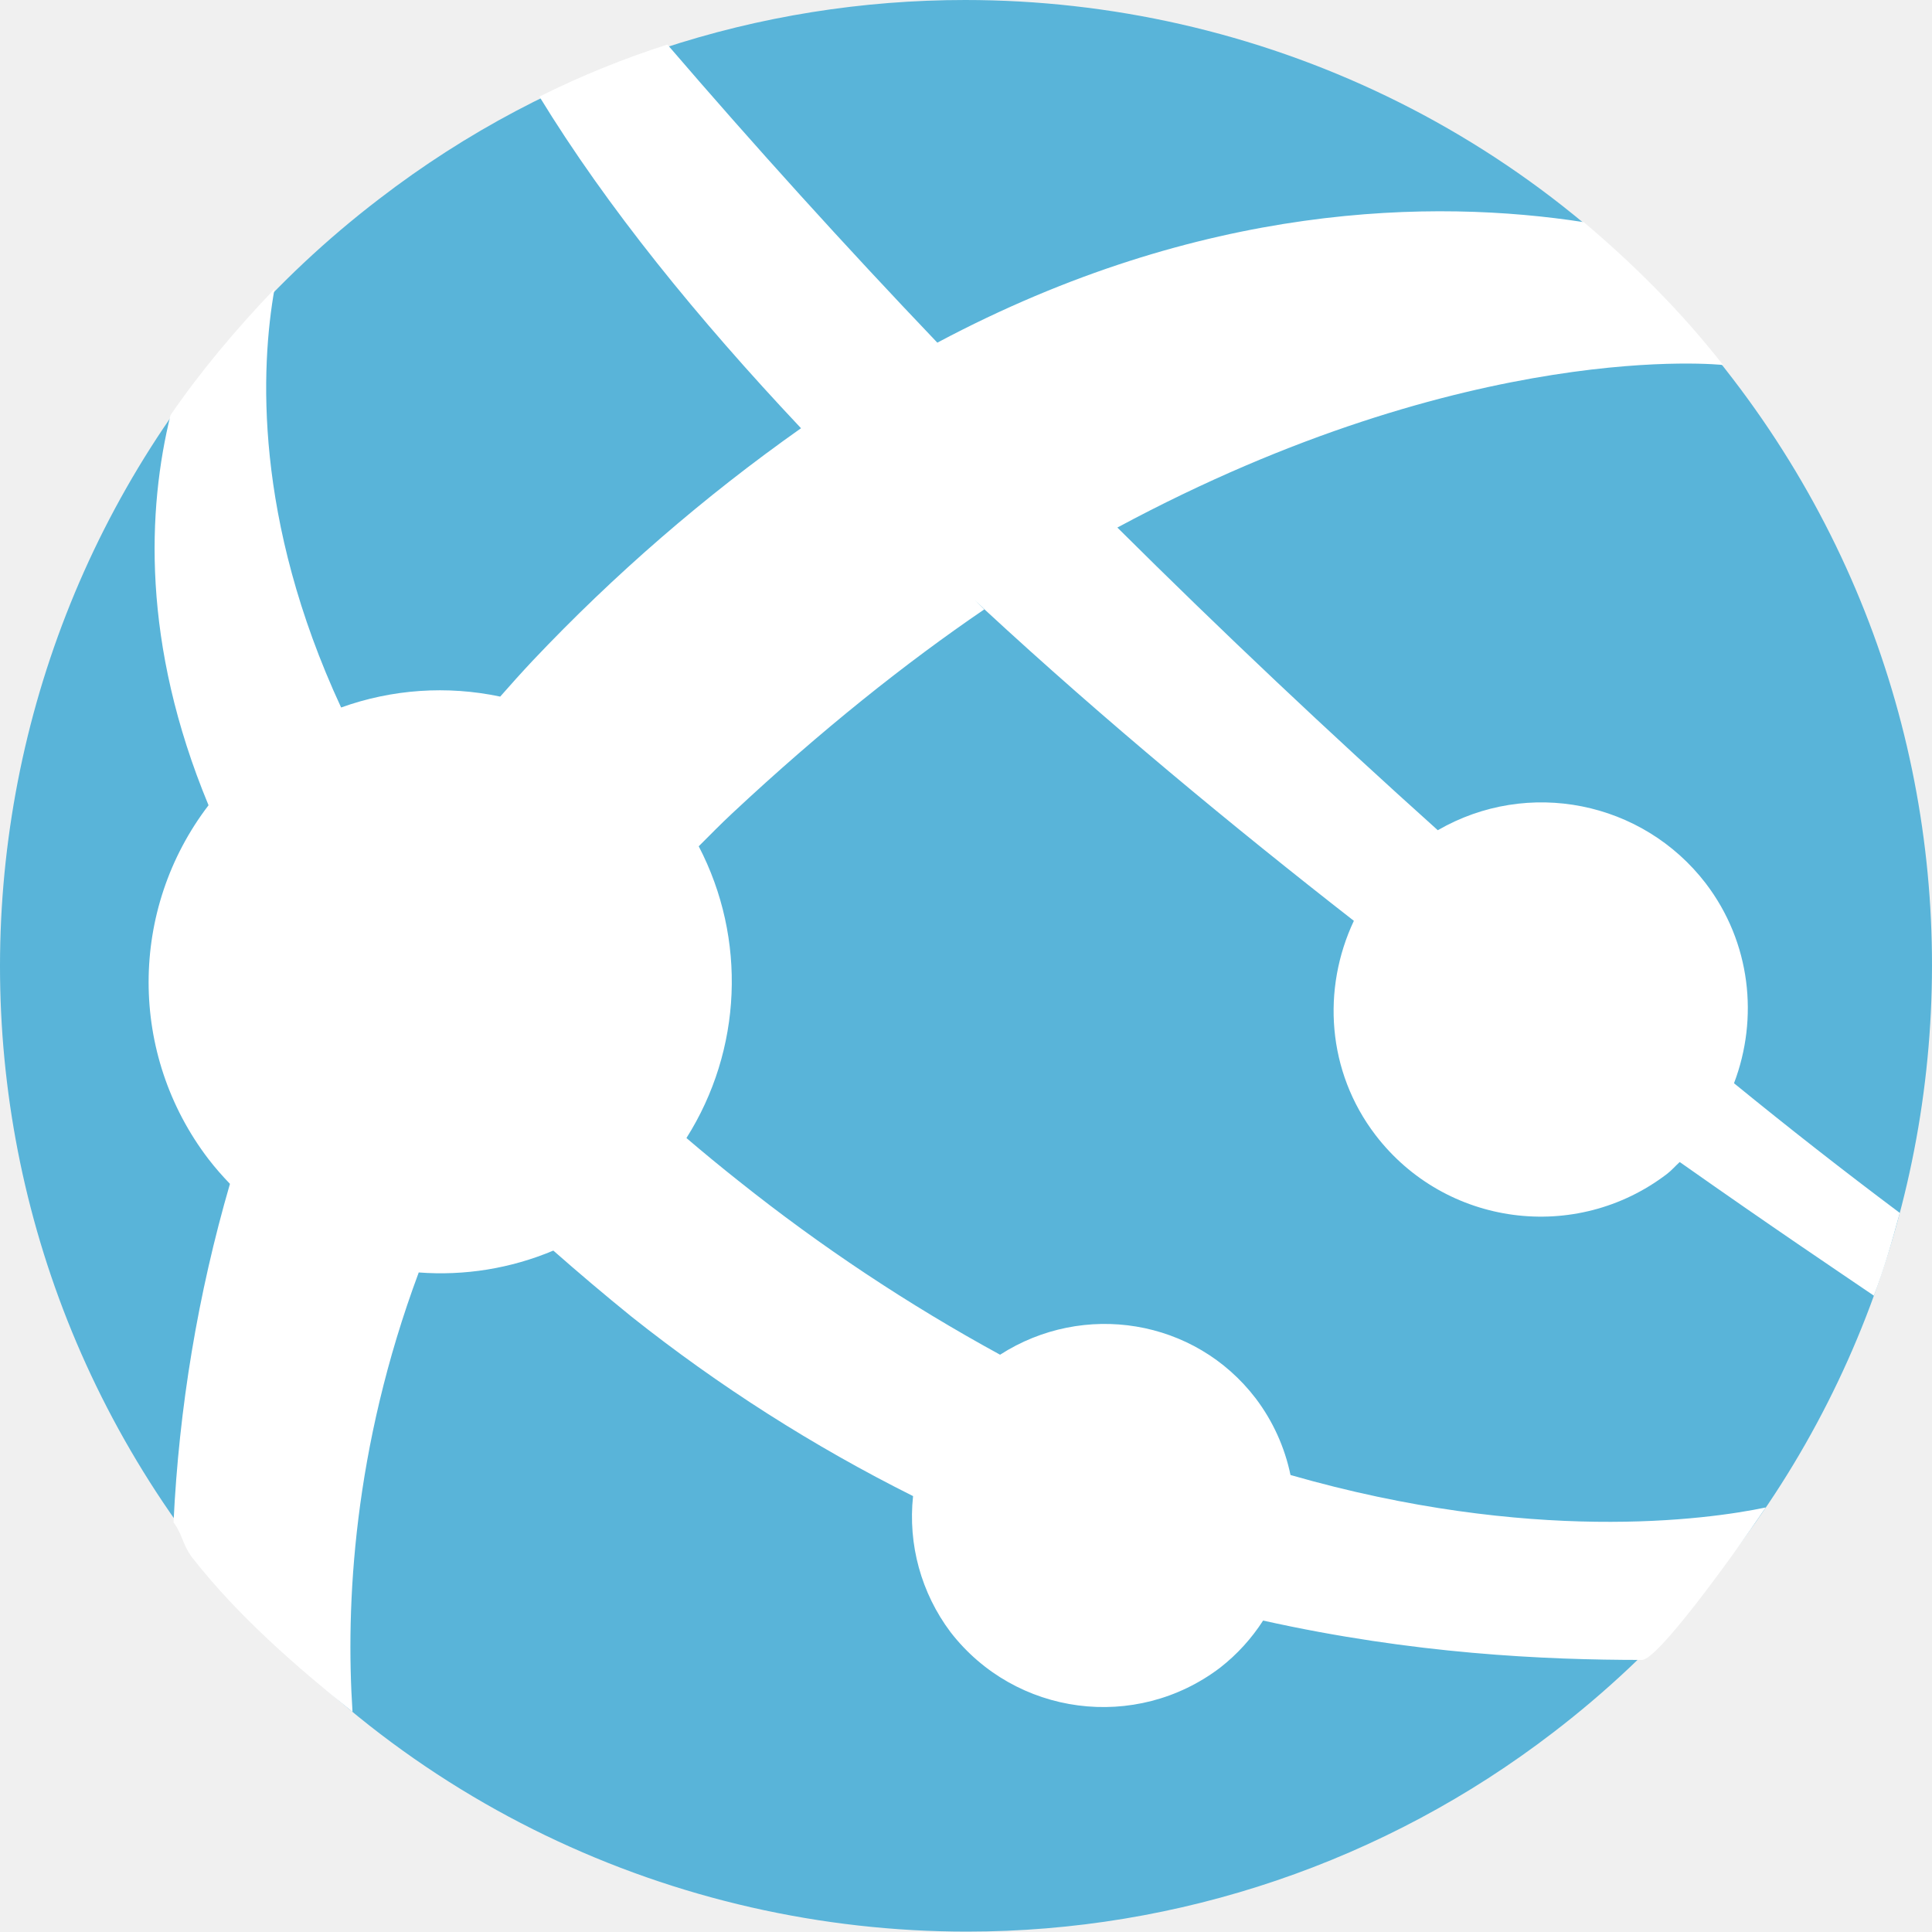
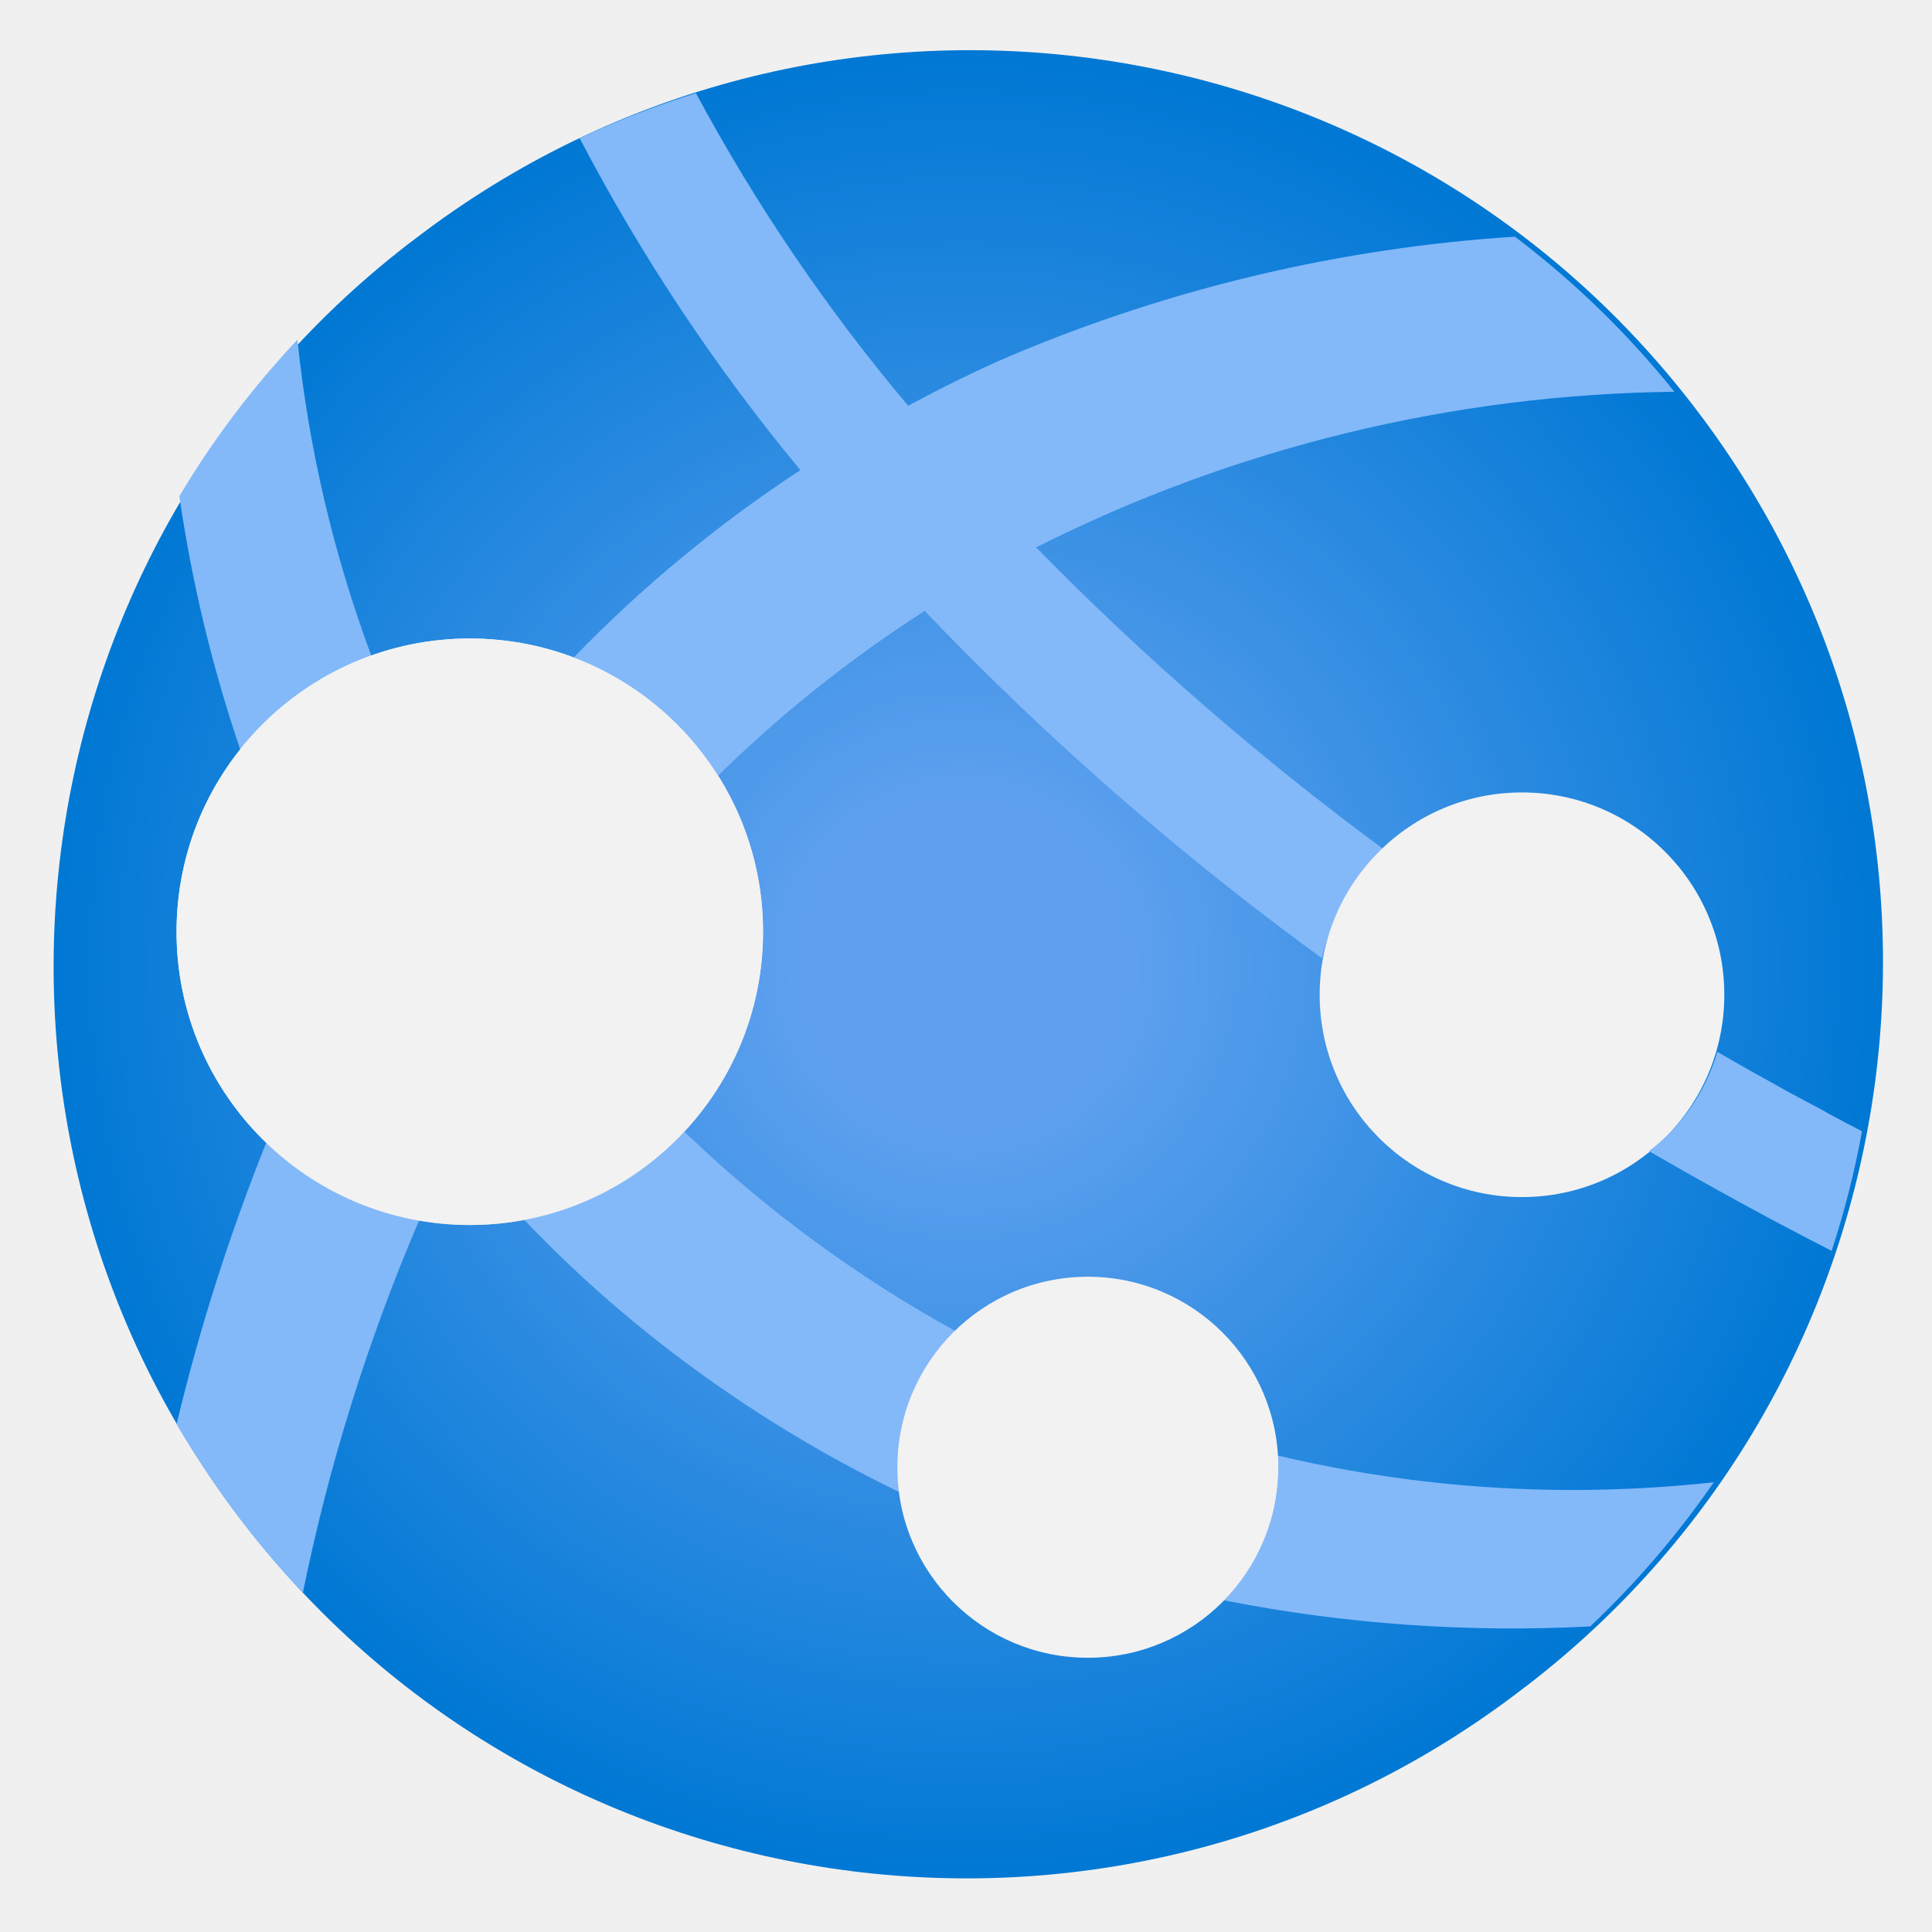
- <svg viewBox="0 0 50 50" class="" role="presentation" focusable="false" id="FxSymbol0-020">
+ <svg viewBox="0 0 18 18" data-islogo="true" class="" role="presentation" focusable="false" id="FxSymbol0-024" data-type="72">
  <g>
-     <path d="M40.193 44.839a24.898 24.898 0 0 1-15.167 5.151c-7.52 0-14.956-3.376-19.87-9.803C-3.24 29.225-1.168 13.548 9.814 5.148 14.343 1.663 19.686 0 24.979 0c7.52 0 14.958 3.376 19.87 9.809 8.398 10.959 6.305 26.639-4.656 35.03" class="msportalfx-svg-c15" fill="#59b4d9" />
-     <path d="M35.6 29.378a5.385 5.385 0 0 0 7.541 1.004c.123-.094.218-.208.33-.309 2.409 1.697 4.082 2.817 5.025 3.459.279-.723.472-1.417.67-2.142a130.857 130.857 0 0 1-4.29-3.356c.639-1.68.437-3.64-.73-5.171a5.36 5.36 0 0 0-6.936-1.377 224.317 224.317 0 0 1-8.293-7.833c9.165-4.929 15.676-4.207 15.676-4.207-1.087-1.386-2.305-2.6-3.606-3.697-3.865-.597-9.869-.53-16.729 3.119l-.002-.003h-.001a200.322 200.322 0 0 1-6.983-7.712A23.264 23.264 0 0 0 13.96 2.5c1.749 2.862 4.102 5.749 6.754 8.565l.017.017a46.293 46.293 0 0 0-6.944 6.015c-.29.309-.569.62-.842.931a7.546 7.546 0 0 0-4.117.282C6.564 13.425 6.746 9.501 7.104 7.478c-.983 1.03-1.901 2.113-2.692 3.267-.591 2.415-.759 5.898.985 10.095a7.538 7.538 0 0 0-.005 9.153c.176.229.364.442.559.645a37.87 37.87 0 0 0-1.46 8.761c.237.322.237.582.472.896 1.199 1.538 2.705 2.834 4.16 4.008-.18-2.75.014-6.806 1.714-11.372a7.507 7.507 0 0 0 3.483-.566c.64.563 1.31 1.132 2.025 1.711a41.672 41.672 0 0 0 7.285 4.643 4.974 4.974 0 0 0 .968 3.518 4.998 4.998 0 0 0 6.983.919 4.918 4.918 0 0 0 1.108-1.216c3.889.866 7.287 1.019 9.806 1.019.386 0 2.177-2.436 3.203-3.946-1.534.321-6.083.946-12.3-.84a4.952 4.952 0 0 0-.898-1.98c-1.579-2.07-4.466-2.518-6.618-1.133a46.853 46.853 0 0 1-6.758-4.49 46.422 46.422 0 0 1-1.359-1.118 7.578 7.578 0 0 0 .318-7.55c.286-.286.567-.573.871-.857 2.311-2.159 4.485-3.887 6.519-5.274-.082-.076-.156-.156-.236-.233.081.075.157.152.239.227l-.002.001c3.121 2.886 6.43 5.621 9.564 8.065-.829 1.758-.699 3.899.562 5.547z" class="msportalfx-svg-c01" fill="#ffffff" />
+     <path d="M14.209 15.717A8.5 8.5 0 0 1 3.791 2.283l.086-.065a8.5 8.5 0 0 1 10.332 13.5" fill="url(#84d4b995-4159-4d4d-aee0-170d911ffad6)" />
+     <path d="M2.481 10.645a18.877 18.877 0 0 0-.836 2.624 9.46 9.46 0 0 0 .622.922 8.126 8.126 0 0 0 .555.647 17.828 17.828 0 0 1 1.083-3.468 2.72 2.72 0 0 1-1.424-.725zM3.46 6.11a11.947 11.947 0 0 1-.689-2.945 8.4 8.4 0 0 0-1.1 1.458 13.23 13.23 0 0 0 .568 2.362A2.731 2.731 0 0 1 3.46 6.11z" fill="#83b9f9" />
+     <circle cx="4.377" cy="8.681" r="2.732" fill="url(#cc4eaa77-f606-4858-82be-b6f017f8e0e6)" />
+     <path d="M8.36 13.67a1.764 1.764 0 0 1 .54-1.27 11.978 11.978 0 0 1-2.525-1.857 2.716 2.716 0 0 1-1.492.821 11.821 11.821 0 0 0 1.447 1.287A12.384 12.384 0 0 0 8.376 13.9a1.9 1.9 0 0 1-.016-.23zm6.298.212a11.928 11.928 0 0 1-2.754-.321c0 .036.006.072.006.109a1.767 1.767 0 0 1-.506 1.24 13.883 13.883 0 0 0 3.412.243 8.479 8.479 0 0 0 1.151-1.343 12.188 12.188 0 0 1-1.309.072z" fill="#83b9f9" />
+     <circle cx="10.135" cy="13.67" r="1.775" fill="url(#21835eba-54d1-4895-bec7-c7debbea7644)" />
+     <path d="M9.653 5.1A13.556 13.556 0 0 1 15.6 3.65a8.4 8.4 0 0 0-1.486-1.445A14.443 14.443 0 0 0 9.42 3.313c-.328.14-.646.3-.959.467A16.964 16.964 0 0 1 6.484.868a8.645 8.645 0 0 0-1.084.419A17.744 17.744 0 0 0 7.457 4.38a12.382 12.382 0 0 0-2.114 1.748 2.731 2.731 0 0 1 1.346 1.1 11.932 11.932 0 0 1 1.926-1.536 27.632 27.632 0 0 0 3.7 3.235 1.844 1.844 0 0 1 .612-.988A26.781 26.781 0 0 1 9.653 5.1z" fill="#83b9f9" />
+     <circle cx="14.18" cy="9.268" r="1.885" fill="#f2f2f2" />
+     <path d="M17.347 10.539a19.22 19.22 0 0 1-.321-.169L17 10.354l-.3-.16-.055-.03-.267-.149-.066-.036L16 9.8a1.8 1.8 0 0 1-.637.925l.374.214.084.047c.115.065.231.129.348.193l.034.019q.42.23.862.456a8.493 8.493 0 0 0 .283-1.114z" fill="#83b9f9" />
+     <circle cx="4.377" cy="8.681" r="2.732" fill="#f2f2f2" />
+     <circle cx="10.135" cy="13.67" r="1.775" fill="#f2f2f2" />
  </g>
+   <defs>
+     <radialGradient id="84d4b995-4159-4d4d-aee0-170d911ffad6" cx="13428.814" cy="3518.86" r="56.667" gradientTransform="matrix(.15 0 0 .15 -2005.333 -518.832)" gradientUnits="userSpaceOnUse">
+       <stop offset=".183" stop-color="#5ea0ef" />
+       <stop offset="1" stop-color="#0078d4" />
+     </radialGradient>
+     <linearGradient id="cc4eaa77-f606-4858-82be-b6f017f8e0e6" x1="4.399" y1="11.484" x2="4.368" y2="7.525" gradientUnits="userSpaceOnUse">
+       <stop offset="0" stop-color="#ccc" />
+       <stop offset=".123" stop-color="#d7d7d7" />
+       <stop offset=".421" stop-color="#ebebeb" />
+       <stop offset=".716" stop-color="#f8f8f8" />
+       <stop offset="1" stop-color="#fcfcfc" />
+     </linearGradient>
+     <linearGradient id="21835eba-54d1-4895-bec7-c7debbea7644" x1="10.135" y1="15.445" x2="10.135" y2="11.895" />
+   </defs>
</svg>
